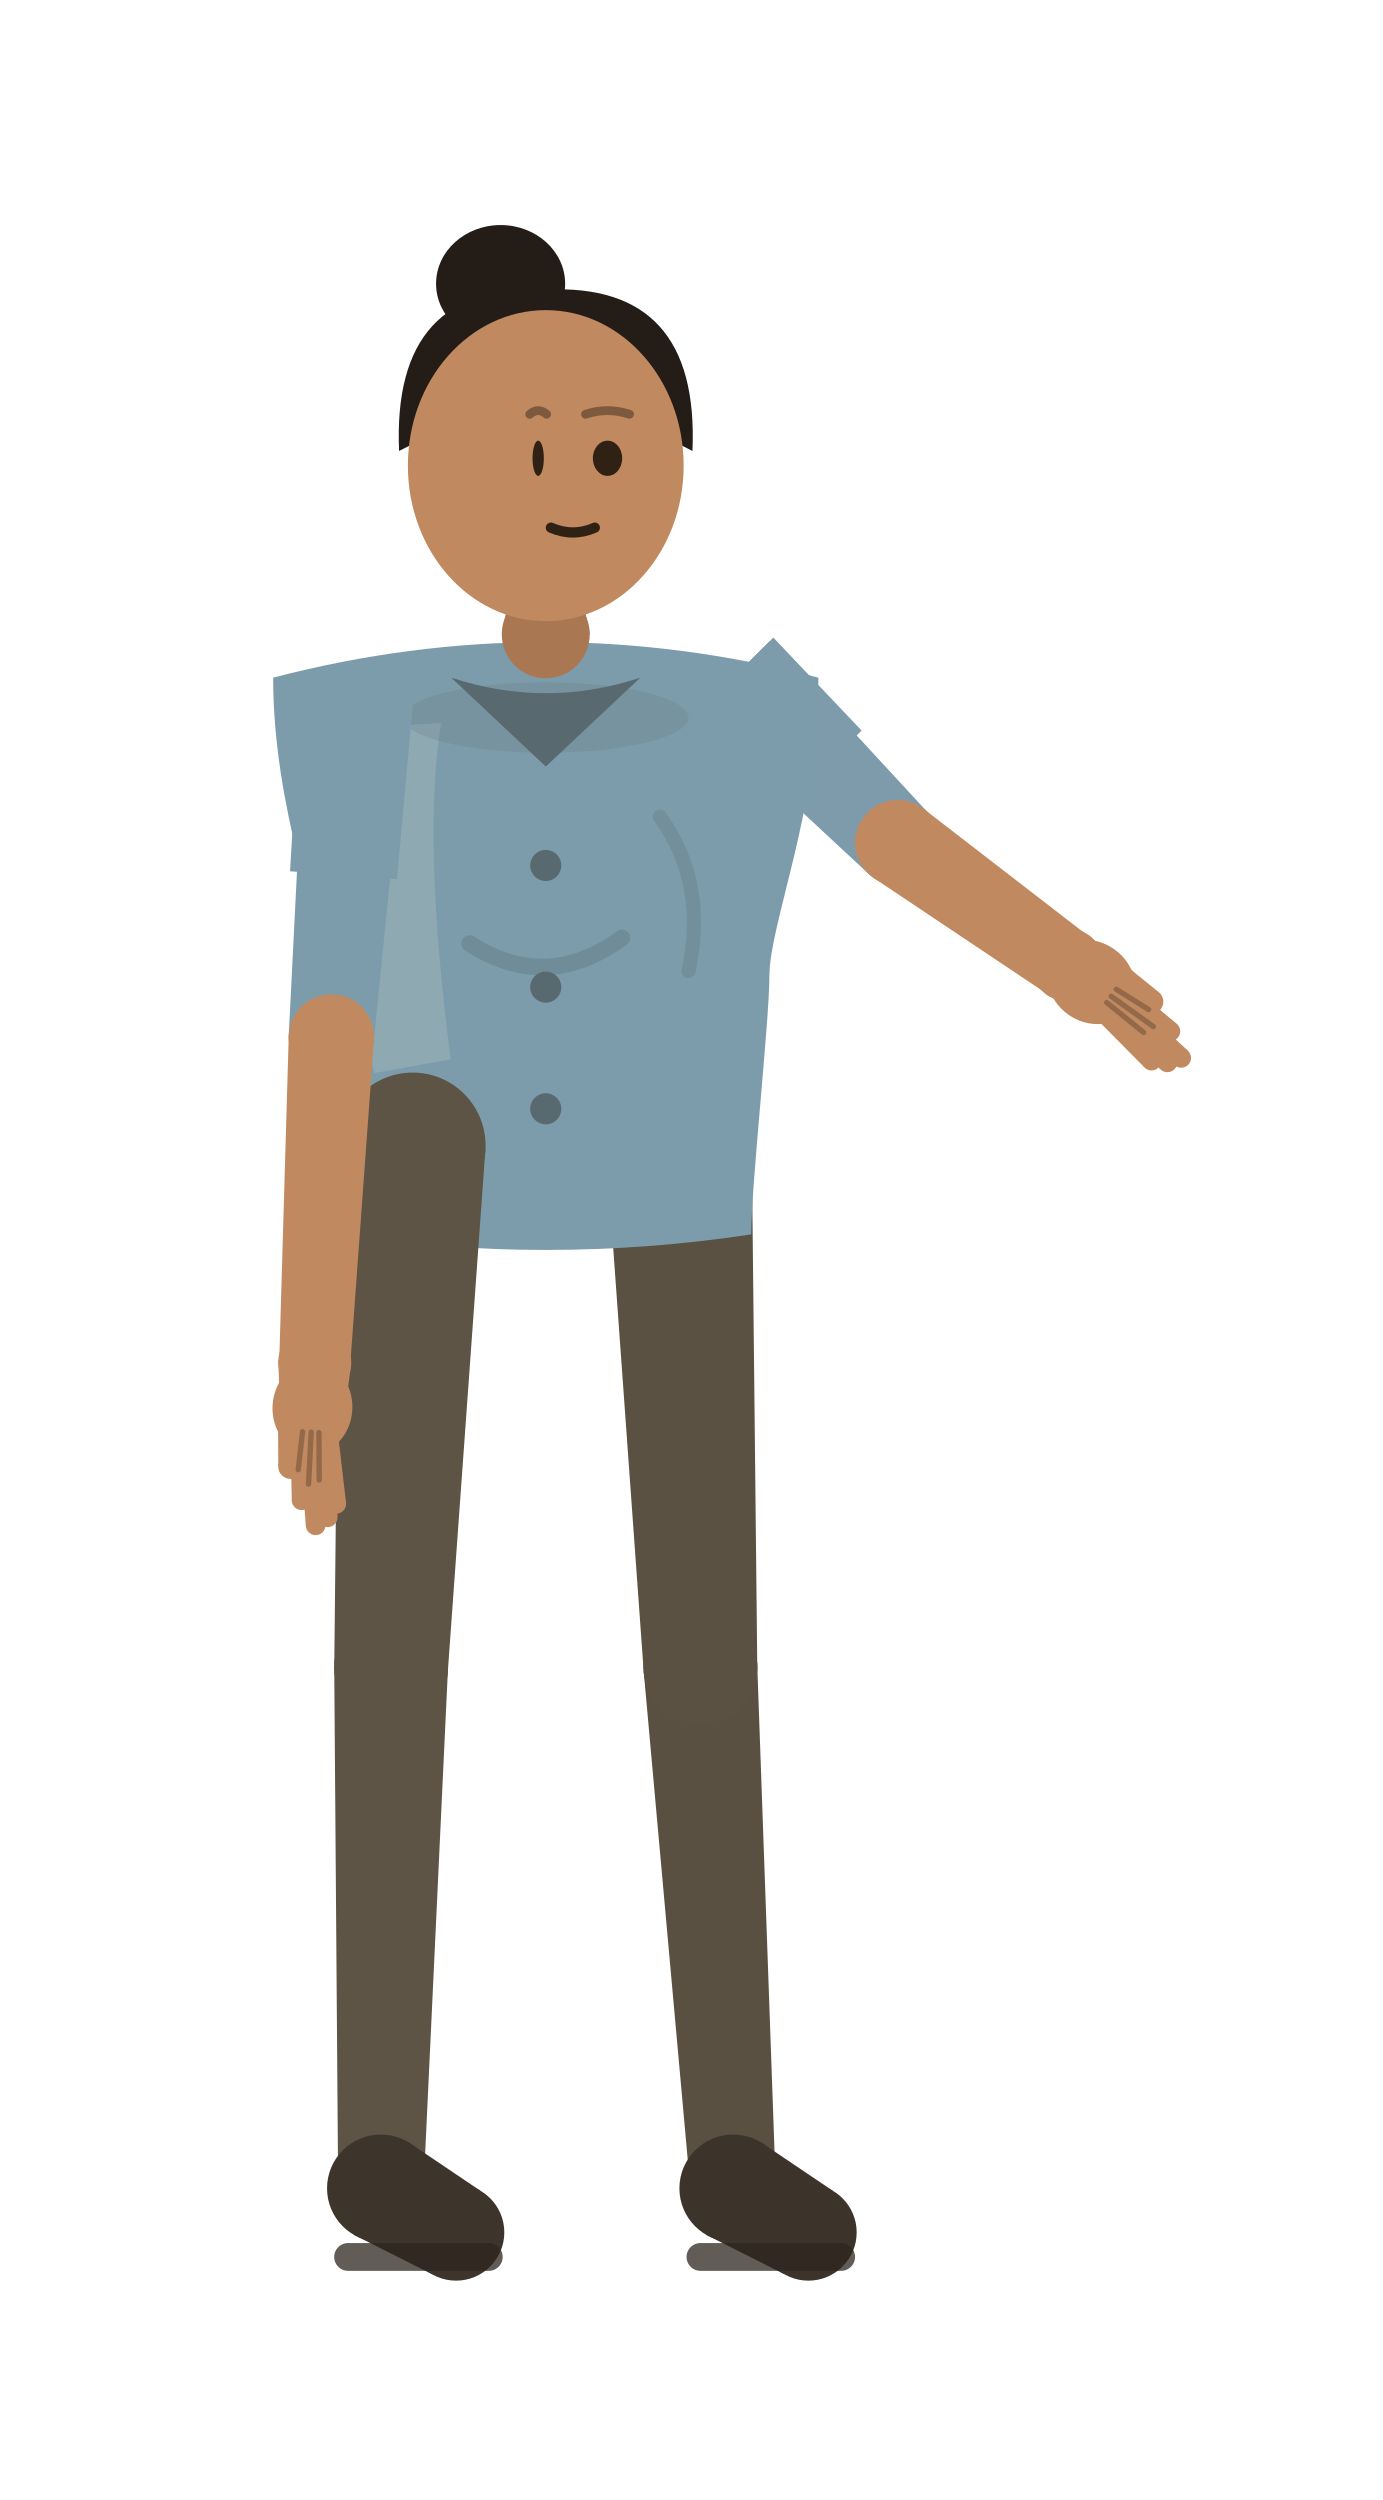
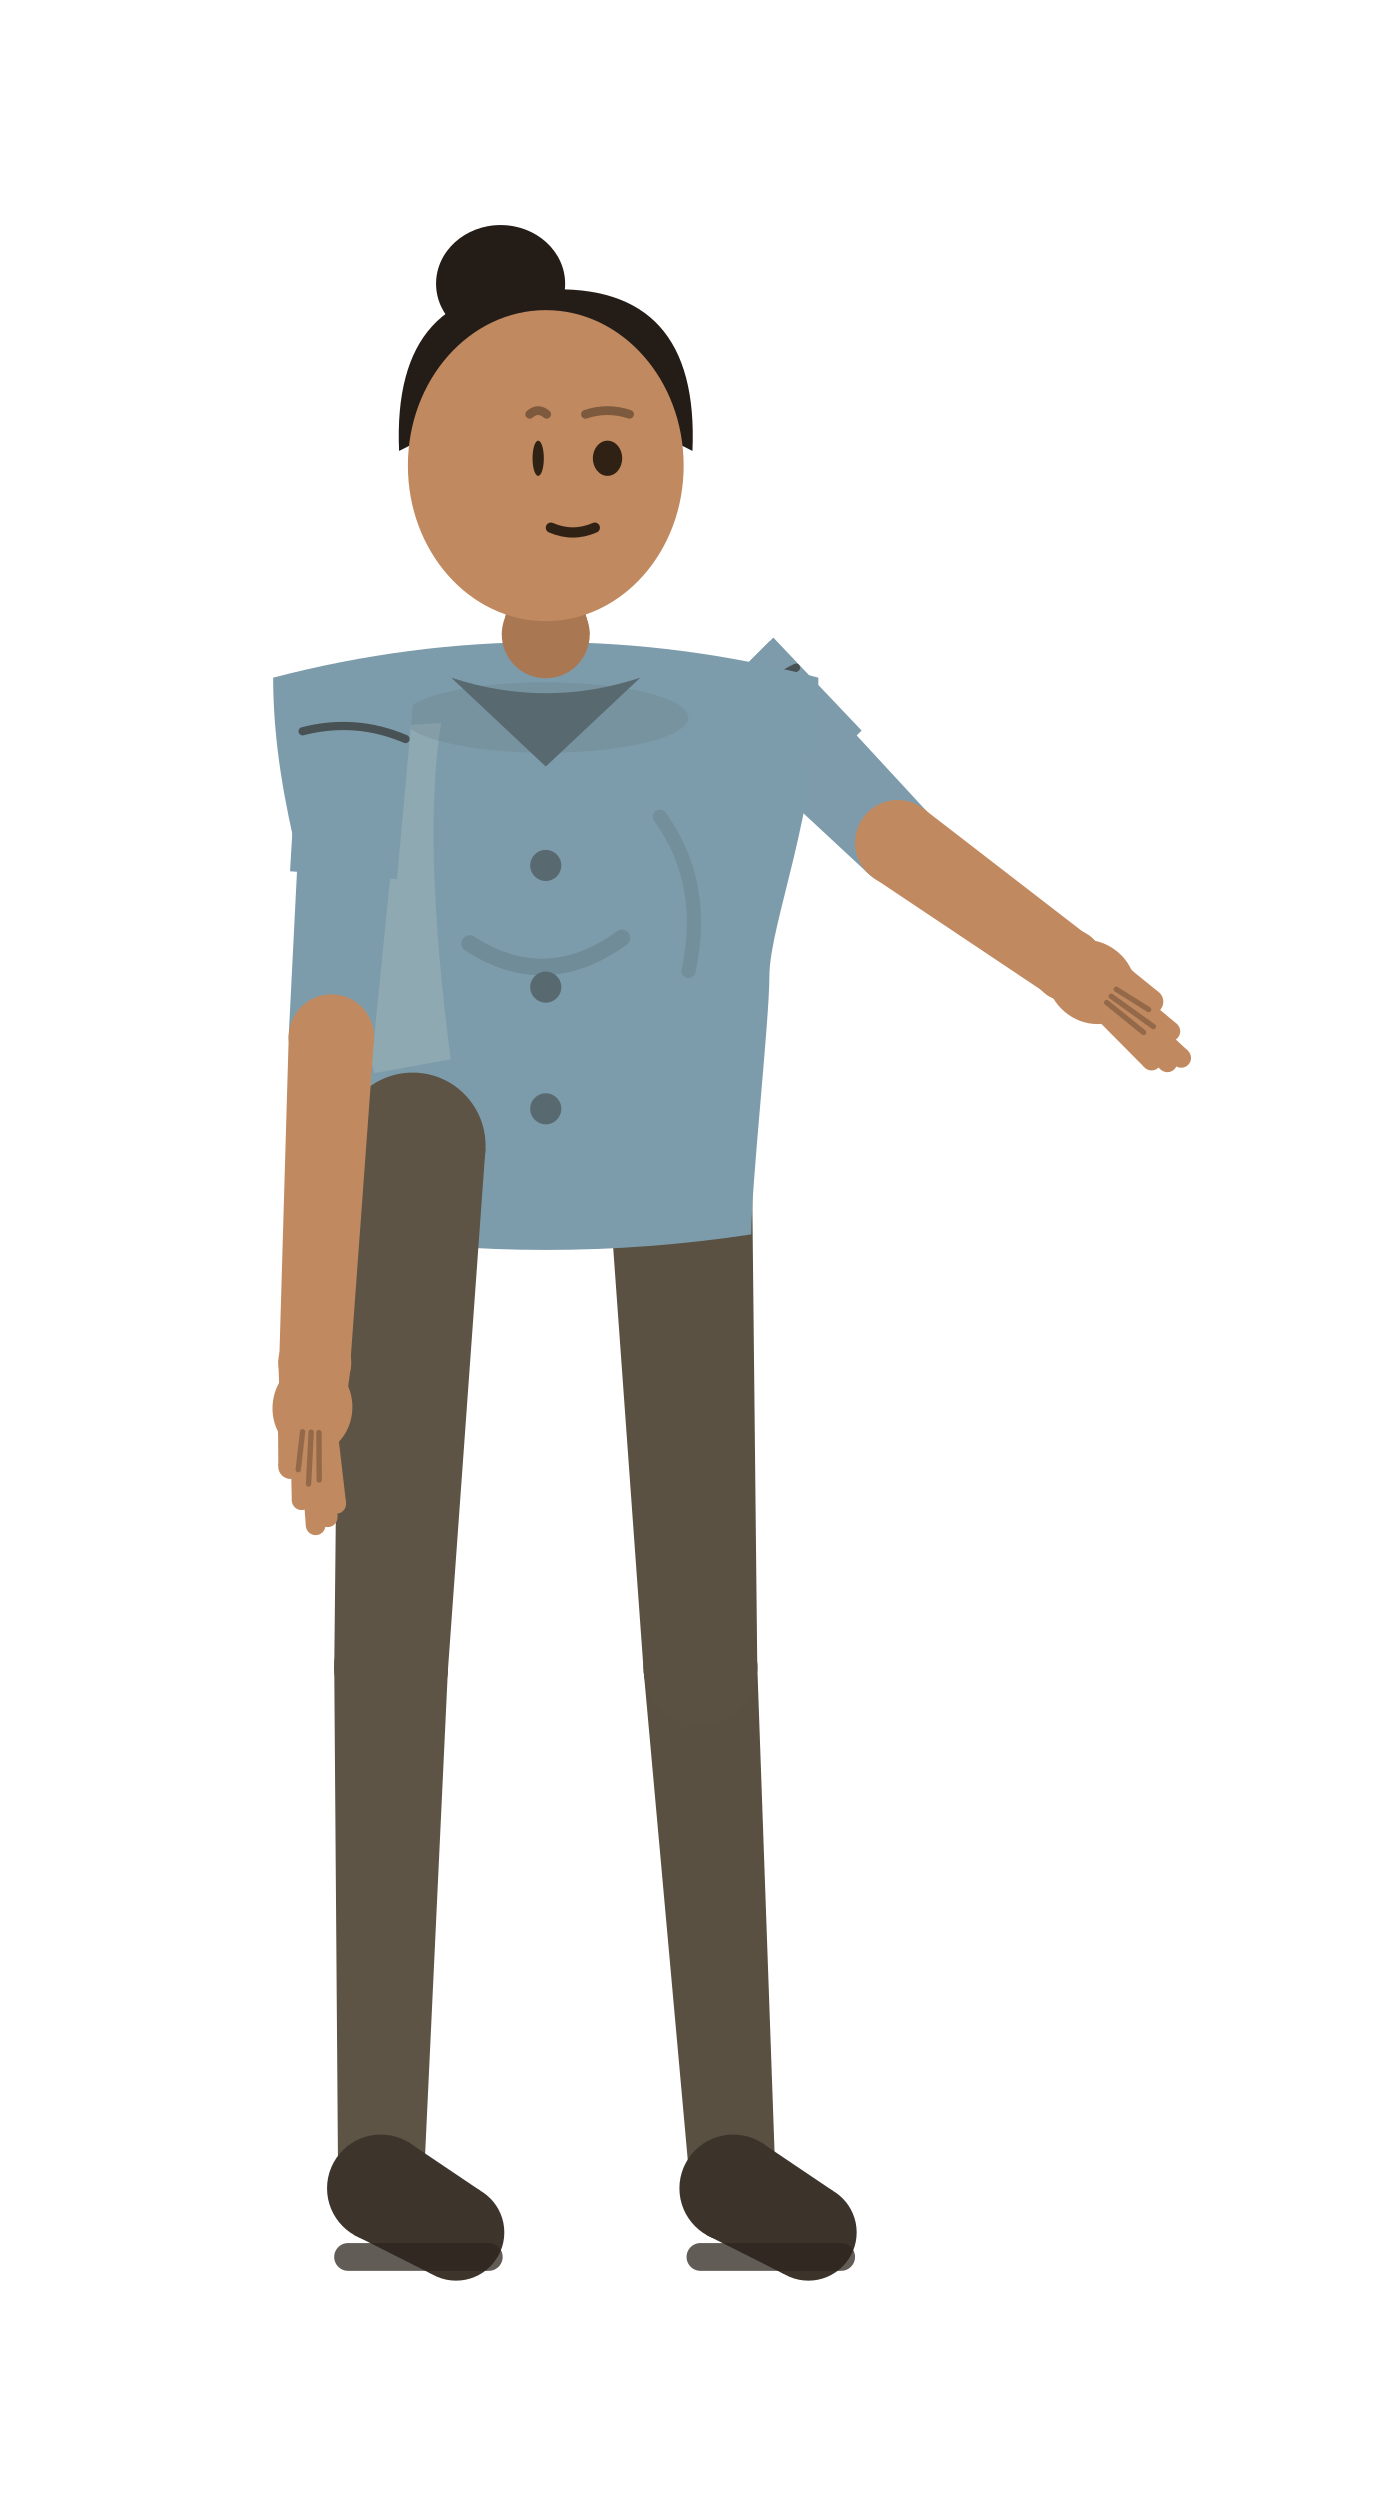
<svg xmlns="http://www.w3.org/2000/svg" class="nex-paperbook-figure" viewBox="-245.56 -515.4 622.11 1124.85" role="img" aria-label="Paperbook character">
  <g class="pb-figure" data-view-axis="three-quarter-right">
    <g class="pb-limb" fill="#595042">
      <path d="M 44.03 236.28 L 65.15 470.42 L 103.48 468.01 L 95.13 233.07 Z" />
      <circle cx="69.58" cy="234.68" r="25.6" />
      <circle cx="84.32" cy="469.21" r="19.2" />
    </g>
    <g class="pb-limb" fill="#5a5142">
      <path d="M 27.12 1.35 L 44 235.73 L 95.16 233.62 L 92.66 -1.35 Z" />
      <circle cx="59.89" cy="0" r="32.8" />
      <circle cx="69.58" cy="234.68" r="25.6" />
    </g>
    <g class="pb-foot" fill="#3c332a">
      <path d="M 72.09 490.09 L 107.2 507.79 L 129.15 470.32 L 96.55 448.34 Z" />
      <circle cx="84.32" cy="469.21" r="24.19" />
      <circle cx="118.18" cy="489.05" r="21.71" />
    </g>
    <g class="pb-foot" fill="#2e261e">
      <path d="M 69.6 500.09 L 132.9 500.09" stroke="#2e261e" stroke-width="12.51" stroke-linecap="round" fill="none" opacity="0.75" />
    </g>
    <g class="pb-limb" fill="#7d9baa">
      <path d="M 67.89 -194.12 L 144.74 -122.69 L 171.93 -149.8 L 100.75 -226.88 Z" />
      <circle cx="158.34" cy="-136.25" r="19.2" />
    </g>
    <g class="pb-sleeve" fill="#7d9baa">
      <path d="M 66.24 -192.48 L 107.94 -152.63 L 142.11 -186.7 L 102.39 -228.52 Z" />
+     </g>
+     <g class="pb-detail" fill="none">
+       <path d="M 112.59 -215 Q 90.59 -204.21 79.73 -182.24" stroke="#485255" stroke-width="3.71" stroke-linecap="round" />
    </g>
    <g class="pb-top" fill="#7d9cab">
      <path d="M -122.66 -210.5 Q 0 -242.5 122.66 -210.5 C 122.66 -150.5 100.61 -100 100.61 -76 C 100.61 -56 92.45 18 92.45 40 Q 0 54 -92.45 40 C -92.45 18 -100.61 -56 -100.61 -76 C -100.61 -100 -122.66 -150.5 -122.66 -210.5 Z" />
    </g>
    <g class="pb-fold" fill="#a1b5bb">
      <path d="M -89.9 -187.6 Q -102.75 -113.2 -77.06 -32.6 L -42.81 -38.8 Q -55.66 -138 -47.09 -190.08 Z" opacity="0.5" />
    </g>
    <g class="pb-fold" fill="none">
      <path d="M -34.25 -90.88 Q 0 -68.56 34.25 -93.36" fill="none" stroke="#60747c" stroke-width="7.49" stroke-linecap="round" opacity="0.4" />
    </g>
    <g class="pb-fold" fill="none">
      <path d="M 51.37 -147.92 Q 72.78 -118.16 64.22 -78.48" fill="none" stroke="#60747c" stroke-width="6.42" stroke-linecap="round" opacity="0.32" />
    </g>
    <g class="pb-fold" fill="#60747c">
      <ellipse cx="0" cy="-192.56" rx="64.22" ry="15.88" opacity="0.22" />
    </g>
    <g class="pb-trim" fill="#596970">
      <path d="M -42.55 -210.5 L 0 -170.5 L 42.55 -210.5 Q 0 -196.5 -42.55 -210.5 Z" />
    </g>
    <g class="pb-trim" fill="#596970">
      <circle cx="0" cy="-126" r="7" />
      <circle cx="0" cy="-71.25" r="7" />
      <circle cx="0" cy="-16.5" r="7" />
    </g>
    <g class="pb-neck" fill="#a97853">
      <path d="M -16.5 -246.5 L -19.8 -230 L 19.8 -230 L 16.5 -246.5 Z" />
      <circle cx="0" cy="-246.5" r="16.5" />
      <circle cx="0" cy="-230" r="19.8" />
    </g>
    <g class="pb-hair" fill="#241c17">
      <path d="M -66 -312.5 Q -69.3 -388.4 0 -385.1 Q 69.3 -388.4 66 -312.5 Q 0 -346.82 -66 -312.5 Z" />
      <ellipse cx="-20.32" cy="-387.74" rx="29.04" ry="26.4" />
    </g>
    <g class="pb-head" fill="#c1895f">
      <ellipse cx="0" cy="-305.9" rx="62.04" ry="69.96" />
    </g>
    <g class="pb-face">
      <path d="M 17.89 -329 Q 27.79 -332.3 37.69 -329" fill="none" stroke="#7d593d" stroke-width="3.96" stroke-linecap="round" />
      <path d="M -7.22 -329 Q -3.41 -332.3 0.39 -329" fill="none" stroke="#7d593d" stroke-width="3.96" stroke-linecap="round" />
      <ellipse cx="27.79" cy="-309.2" rx="6.6" ry="7.92" fill="#302115" />
      <ellipse cx="-3.41" cy="-309.2" rx="2.54" ry="7.92" fill="#302115" />
      <path d="M 2.31 -277.98 Q 12.19 -273.67 22.07 -277.98" fill="none" stroke="#302115" stroke-width="4.62" stroke-linecap="round" />
    </g>
    <g class="pb-limb" fill="#5d5445">
      <path d="M -92.66 -1.35 L -95.16 233.62 L -44 235.73 L -27.12 1.35 Z" />
      <circle cx="-59.89" cy="0" r="32.8" />
      <circle cx="-69.58" cy="234.68" r="25.6" />
    </g>
    <g class="pb-limb" fill="#5d5445">
      <path d="M -95.18 234.17 L -93.41 468.83 L -55.02 469.59 L -43.99 235.18 Z" />
      <circle cx="-69.58" cy="234.68" r="25.6" />
      <circle cx="-74.22" cy="469.21" r="19.2" />
    </g>
    <g class="pb-limb" fill="#7d9cab">
      <path d="M -107.45 -212.24 L -115.61 -50.25 L -77.31 -47.38 L -61.18 -208.76 Z" />
      <circle cx="-96.46" cy="-48.81" r="19.2" />
    </g>
    <g class="pb-sleeve" fill="#7d9cab">
      <path d="M -109.77 -212.41 L -115.06 -123.38 L -66.93 -119.77 L -58.87 -208.59 Z" />
+     </g>
+     <g class="pb-detail" fill="none">
+       <path d="M -63.12 -182.89 Q -85.67 -192.5 -109.39 -186.37" stroke="#485255" stroke-width="3.71" stroke-linecap="round" />
    </g>
    <g class="pb-foot" fill="#3d342b">
      <path d="M -86.45 490.09 L -51.33 507.79 L -29.38 470.32 L -61.99 448.34 Z" />
      <circle cx="-74.22" cy="469.21" r="24.19" />
      <circle cx="-40.36" cy="489.05" r="21.71" />
    </g>
    <g class="pb-foot" fill="#2e261e">
      <path d="M -88.94 500.09 L -25.64 500.09" stroke="#2e261e" stroke-width="12.51" stroke-linecap="round" fill="none" opacity="0.75" />
    </g>
    <g class="pb-limb" fill="#c1895f">
      <path d="M -115.63 -49.79 L -119.91 96.65 L -87.95 98.29 L -77.28 -47.83 Z" />
      <circle cx="-96.46" cy="-48.81" r="19.2" />
      <circle cx="-103.93" cy="97.47" r="16" />
    </g>
    <g class="pb-limb" fill="#c1895f">
      <path d="M 147.12 -120.66 L 225.41 -68.3 L 244.1 -94.28 L 169.55 -151.84 Z" />
      <circle cx="158.34" cy="-136.25" r="19.2" />
      <circle cx="234.75" cy="-81.29" r="16" />
    </g>
    <g class="pb-hand" fill="#c1895f">
      <path d="M -120.33 96.63 L -119.65 117.2 L -90.31 118.7 L -87.54 98.31 Z" />
      <circle cx="-103.93" cy="97.47" r="16.42" />
      <circle cx="-104.98" cy="117.95" r="14.69" />
      <ellipse cx="-104.98" cy="117.95" rx="20.74" ry="17.97" transform="rotate(92.92 -104.98 117.95)" />
      <path d="M -120.44 128.03 L -120.34 144.06 L -109.31 144.95 L -106.66 129.14 Z" />
      <circle cx="-113.55" cy="128.59" r="6.91" />
      <circle cx="-114.83" cy="144.51" r="5.53" />
      <path d="M -114.94 128.72 L -114.28 159.56 L -105.43 159.69 L -103.89 128.88 Z" />
      <circle cx="-109.42" cy="128.8" r="5.53" />
      <circle cx="-109.85" cy="159.63" r="4.42" />
      <path d="M -111.07 129.26 L -107.96 171.11 L -99.12 170.69 L -100.02 128.73 Z" />
      <circle cx="-105.54" cy="128.99" r="5.53" />
      <circle cx="-103.54" cy="170.9" r="4.42" />
      <path d="M -107.56 129.74 L -102.51 167.76 L -93.71 166.84 L -96.56 128.6 Z" />
      <circle cx="-102.06" cy="129.17" r="5.53" />
      <circle cx="-98.11" cy="167.3" r="4.42" />
      <path d="M -104.56 130.15 L -98.64 161.91 L -89.89 160.58 L -93.62 128.5 Z" />
      <circle cx="-99.09" cy="129.32" r="5.53" />
      <circle cx="-94.26" cy="161.25" r="4.42" />
    </g>
    <g class="pb-detail" fill="none">
      <path d="M -109.42 128.8 L -111.37 145.86" fill="none" stroke="#664933" stroke-width="2.42" stroke-linecap="round" opacity="0.5" />
      <path d="M -105.54 128.99 L -106.73 152.33" fill="none" stroke="#664933" stroke-width="2.42" stroke-linecap="round" opacity="0.5" />
      <path d="M -102.06 129.17 L -101.93 150.51" fill="none" stroke="#664933" stroke-width="2.42" stroke-linecap="round" opacity="0.5" />
    </g>
    <g class="pb-hand" fill="#c1895f">
      <path d="M 225.17 -67.96 L 236.88 -61.67 L 254.03 -85.52 L 244.34 -94.61 Z" />
      <circle cx="234.75" cy="-81.29" r="16.42" />
      <circle cx="245.45" cy="-73.59" r="14.69" />
      <ellipse cx="245.45" cy="-73.59" rx="20.74" ry="17.97" transform="rotate(35.73 245.45 -73.59)" />
      <path d="M 255.24 -67.91 L 269.25 -60.11 L 275.44 -69.28 L 262.98 -79.37 Z" />
      <circle cx="259.11" cy="-73.64" r="6.91" />
      <circle cx="272.34" cy="-64.7" r="5.53" />
      <path d="M 253.3 -65.91 L 278.33 -47.88 L 283.76 -54.86 L 260.09 -74.65 Z" />
      <circle cx="256.69" cy="-70.28" r="5.53" />
      <circle cx="281.05" cy="-51.37" r="4.42" />
      <path d="M 250.77 -62.99 L 282.98 -36.08 L 288.83 -42.72 L 258.09 -71.28 Z" />
      <circle cx="254.43" cy="-67.13" r="5.53" />
      <circle cx="285.91" cy="-39.4" r="4.42" />
      <path d="M 248.51 -60.36 L 276.6 -34.25 L 282.81 -40.56 L 256.27 -68.24 Z" />
      <circle cx="252.39" cy="-64.3" r="5.53" />
      <circle cx="279.7" cy="-37.4" r="4.42" />
      <path d="M 246.6 -58.13 L 269.33 -35.18 L 275.82 -41.19 L 254.72 -65.64 Z" />
      <circle cx="250.66" cy="-61.89" r="5.53" />
      <circle cx="272.57" cy="-38.18" r="4.42" />
    </g>
    <g class="pb-detail" fill="none">
      <path d="M 256.69 -70.28 L 271.24 -61.16" fill="none" stroke="#664933" stroke-width="2.42" stroke-linecap="round" opacity="0.5" />
      <path d="M 254.43 -67.13 L 273.4 -53.49" fill="none" stroke="#664933" stroke-width="2.42" stroke-linecap="round" opacity="0.5" />
      <path d="M 252.39 -64.3 L 268.98 -50.88" fill="none" stroke="#664933" stroke-width="2.42" stroke-linecap="round" opacity="0.5" />
    </g>
  </g>
</svg>
